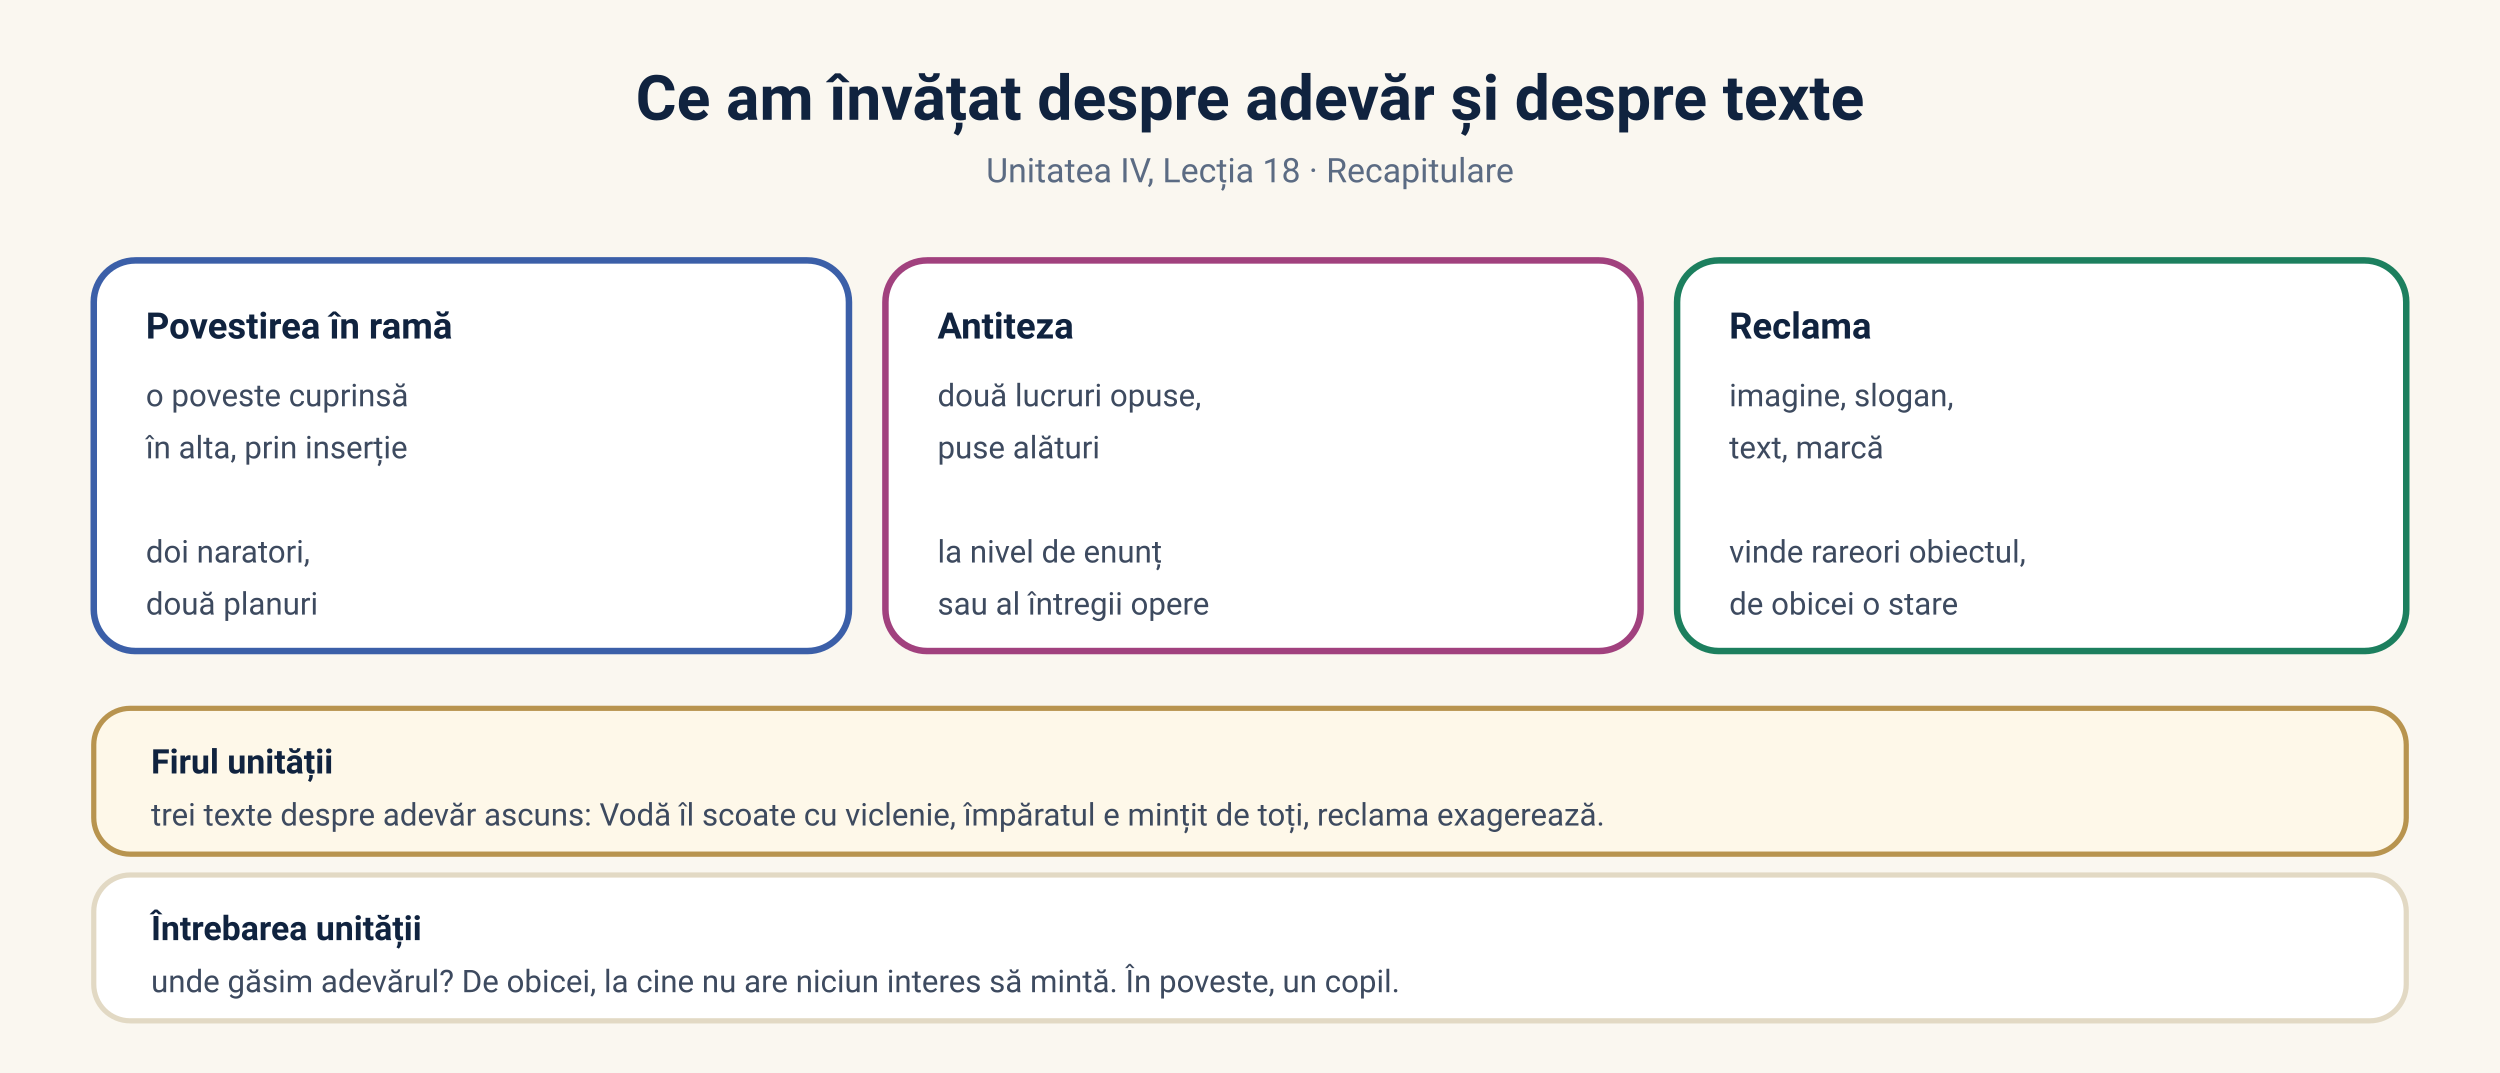
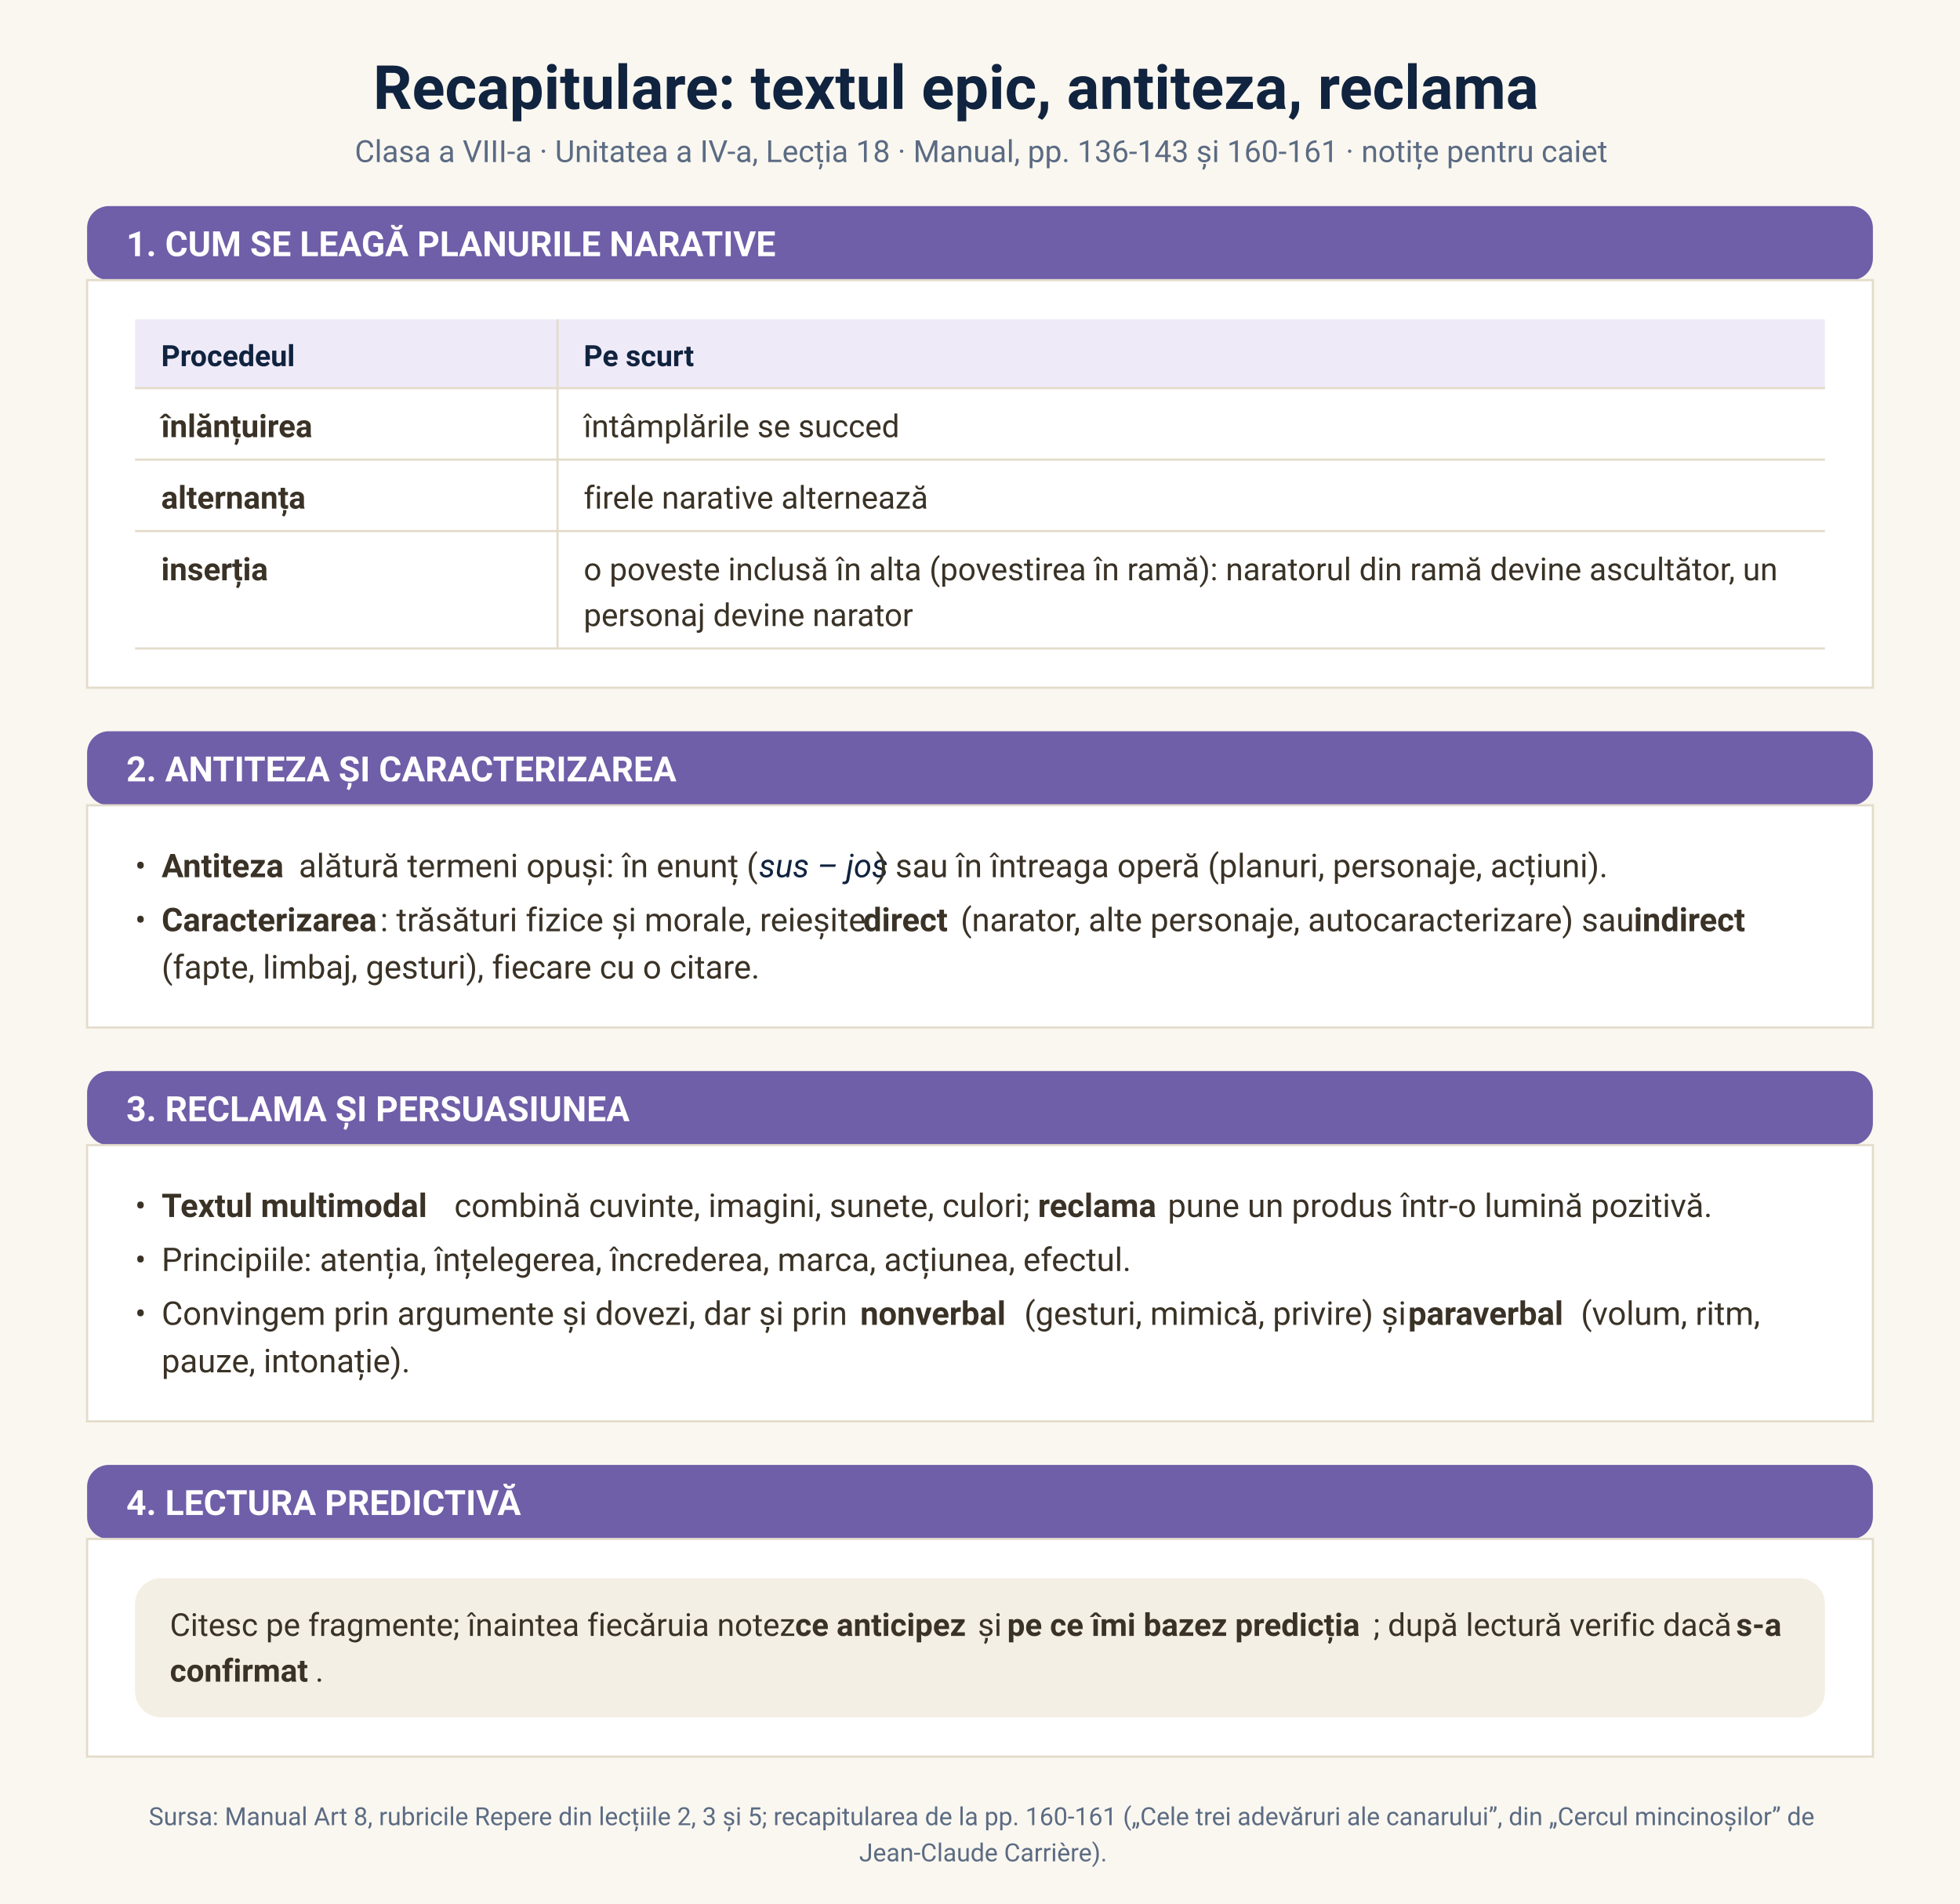
- <svg xmlns="http://www.w3.org/2000/svg" viewBox="0 0 960 412" font-family="'Segoe UI', 'Plus Jakarta Sans', -apple-system, Roboto, sans-serif">
-   <rect width="960" height="412" fill="#faf7f0" />
-   <text x="480" y="46" text-anchor="middle" font-size="24" font-weight="700" fill="#10233f">Ce am învățat despre adevăr și despre texte</text>
-   <text x="480" y="70" text-anchor="middle" font-size="13" fill="#5b6b83">Unitatea IV, Lecția 18 · Recapitulare</text>
-   <rect x="36" y="100" width="290" height="150" rx="16" fill="#ffffff" stroke="#3b5fa8" stroke-width="2.5" />
-   <text x="56" y="130" font-size="14" font-weight="700" fill="#10233f">Povestirea în ramă</text>
-   <text x="56" y="156" font-size="12" fill="#3d4a5f">o poveste cuprinsă</text>
-   <text x="56" y="176" font-size="12" fill="#3d4a5f">în alta, prin inserție</text>
-   <text x="56" y="196" font-size="12" fill="#3d4a5f" />
-   <text x="56" y="216" font-size="12" fill="#3d4a5f">doi naratori,</text>
-   <text x="56" y="236" font-size="12" fill="#3d4a5f">două planuri</text>
-   <rect x="340" y="100" width="290" height="150" rx="16" fill="#ffffff" stroke="#a1417e" stroke-width="2.5" />
-   <text x="360" y="130" font-size="14" font-weight="700" fill="#10233f">Antiteza</text>
-   <text x="360" y="156" font-size="12" fill="#3d4a5f">două lucruri opuse,</text>
-   <text x="360" y="176" font-size="12" fill="#3d4a5f">puse alături</text>
-   <text x="360" y="196" font-size="12" fill="#3d4a5f" />
-   <text x="360" y="216" font-size="12" fill="#3d4a5f">la nivel de enunț</text>
-   <text x="360" y="236" font-size="12" fill="#3d4a5f">sau al întregii opere</text>
-   <rect x="644" y="100" width="280" height="150" rx="16" fill="#ffffff" stroke="#1c7f5e" stroke-width="2.5" />
-   <text x="664" y="130" font-size="14" font-weight="700" fill="#10233f">Reclama</text>
-   <text x="664" y="156" font-size="12" fill="#3d4a5f">imagine, slogan,</text>
-   <text x="664" y="176" font-size="12" fill="#3d4a5f">text, marcă</text>
-   <text x="664" y="196" font-size="12" fill="#3d4a5f" />
-   <text x="664" y="216" font-size="12" fill="#3d4a5f">vinde rareori obiectul,</text>
-   <text x="664" y="236" font-size="12" fill="#3d4a5f">de obicei o stare</text>
-   <rect x="36" y="272" width="888" height="56" rx="14" fill="#fef8e9" stroke="#b8944f" stroke-width="2" />
-   <text x="58" y="297" font-size="13" font-weight="700" fill="#10233f">Firul unității</text>
-   <text x="58" y="317" font-size="12" fill="#3d4a5f">trei texte despre adevăr ascuns: Vodă îl scoate cu viclenie, împăratul e mințit de toți, reclama exagerează.</text>
-   <rect x="36" y="336" width="888" height="56" rx="14" fill="#ffffff" stroke="#e2d9c4" stroke-width="2" />
-   <text x="58" y="361" font-size="13" font-weight="700" fill="#10233f">Întrebarea unității</text>
-   <text x="58" y="381" font-size="12" fill="#3d4a5f">unde găsim adevărul? De obicei, la cine nu are niciun interes să mintă. În poveste, un copil.</text>
+ <svg xmlns="http://www.w3.org/2000/svg" viewBox="0 0 900 874" font-family="'Segoe UI', 'Plus Jakarta Sans', -apple-system, Roboto, sans-serif">
+   <rect width="900" height="874" fill="#faf7f0" />
+   <text x="171.3" y="50.0" font-size="28" fill="#10233f" font-weight="700" textLength="558.6" lengthAdjust="spacing">Recapitulare: textul epic, antiteza, reclama</text>
+   <text x="162.9" y="74.4" font-size="14" fill="#5b6b83" textLength="574.1" lengthAdjust="spacing">Clasa a VIII-a · Unitatea a IV-a, Lecția 18 · Manual, pp. 136-143 și 160-161 · notițe pentru caiet</text>
+   <rect x="40" y="94.6" width="820" height="34" rx="10" fill="#6f5ea8" />
+   <text x="58" y="117.6" font-size="16" font-weight="700" fill="#ffffff">1. CUM SE LEAGĂ PLANURILE NARATIVE</text>
+   <rect x="40" y="128.6" width="820" height="187.1" fill="#ffffff" stroke="#e3dccb" />
+   <rect x="62.0" y="146.6" width="776.0" height="31.6" fill="#efeaf8" />
+   <text x="74.0" y="168.1" font-size="13.5" fill="#10233f" font-weight="700" textLength="63.3" lengthAdjust="spacing">Procedeul</text>
+   <text x="268.0" y="168.1" font-size="13.5" fill="#10233f" font-weight="700" textLength="50.6" lengthAdjust="spacing">Pe scurt</text>
+   <line x1="62.0" y1="178.2" x2="838.0" y2="178.2" stroke="#e3dccb" />
+   <text x="74.0" y="200.7" font-size="14.5" fill="#3a3226" font-weight="700" textLength="73.7" lengthAdjust="spacing">înlănțuirea</text>
+   <text x="268.0" y="200.7" font-size="14.5" fill="#3a3226" textLength="140.8" lengthAdjust="spacing">întâmplările se succed</text>
+   <line x1="62.0" y1="211.0" x2="838.0" y2="211.0" stroke="#e3dccb" />
+   <text x="74.0" y="233.5" font-size="14.5" fill="#3a3226" font-weight="700" textLength="70.2" lengthAdjust="spacing">alternanța</text>
+   <text x="268.0" y="233.5" font-size="14.5" fill="#3a3226" textLength="156.0" lengthAdjust="spacing">firele narative alternează</text>
+   <line x1="62.0" y1="243.8" x2="838.0" y2="243.8" stroke="#e3dccb" />
+   <text x="74.0" y="266.4" font-size="14.5" fill="#3a3226" font-weight="700" textLength="50.5" lengthAdjust="spacing">inserția</text>
+   <text x="268.0" y="266.4" font-size="14.5" fill="#3a3226" textLength="546.2" lengthAdjust="spacing">o poveste inclusă în alta (povestirea în ramă): naratorul din ramă devine ascultător, un</text>
+   <text x="268.0" y="287.4" font-size="14.5" fill="#3a3226" textLength="151.8" lengthAdjust="spacing">personaj devine narator</text>
+   <line x1="62.0" y1="297.7" x2="838.0" y2="297.7" stroke="#e3dccb" />
+   <line x1="256.0" y1="146.6" x2="256.0" y2="297.7" stroke="#e3dccb" />
+   <rect x="40" y="335.7" width="820" height="34" rx="10" fill="#6f5ea8" />
+   <text x="58" y="358.7" font-size="16" font-weight="700" fill="#ffffff">2. ANTITEZA ȘI CARACTERIZAREA</text>
+   <rect x="40" y="369.7" width="820" height="102.0" fill="#ffffff" stroke="#e3dccb" />
+   <text x="62.0" y="402.7" font-size="15" fill="#3a3226">•</text>
+   <text x="74.2" y="402.7" font-size="15" fill="#3a3226" font-weight="700" textLength="59.0" lengthAdjust="spacing">Antiteza</text>
+   <text x="137.2" y="402.7" font-size="15" fill="#3a3226" textLength="211.3" lengthAdjust="spacing">alătură termeni opuși: în enunț (</text>
+   <text x="348.5" y="402.7" font-size="15" fill="#10233f" font-style="italic" textLength="53.7" lengthAdjust="spacing">sus – jos</text>
+   <text x="402.2" y="402.7" font-size="15" fill="#3a3226" textLength="333.9" lengthAdjust="spacing">) sau în întreaga operă (planuri, personaje, acțiuni).</text>
+   <text x="62.0" y="427.5" font-size="15" fill="#3a3226">•</text>
+   <text x="74.2" y="427.5" font-size="15" fill="#3a3226" font-weight="700" textLength="100.3" lengthAdjust="spacing">Caracterizarea</text>
+   <text x="174.6" y="427.5" font-size="15" fill="#3a3226" textLength="217.8" lengthAdjust="spacing">: trăsături fizice și morale, reieșite</text>
+   <text x="396.4" y="427.5" font-size="15" fill="#3a3226" font-weight="700" textLength="40.6" lengthAdjust="spacing">direct</text>
+   <text x="441.1" y="427.5" font-size="15" fill="#3a3226" textLength="305.1" lengthAdjust="spacing">(narator, alte personaje, autocaracterizare) sau</text>
+   <text x="750.2" y="427.5" font-size="15" fill="#3a3226" font-weight="700" textLength="54.0" lengthAdjust="spacing">indirect</text>
+   <text x="74.2" y="449.2" font-size="15" fill="#3a3226" textLength="270.4" lengthAdjust="spacing">(fapte, limbaj, gesturi), fiecare cu o citare.</text>
+   <rect x="40" y="491.7" width="820" height="34" rx="10" fill="#6f5ea8" />
+   <text x="58" y="514.7" font-size="16" font-weight="700" fill="#ffffff">3. RECLAMA ȘI PERSUASIUNEA</text>
+   <rect x="40" y="525.7" width="820" height="126.8" fill="#ffffff" stroke="#e3dccb" />
+   <text x="62.0" y="558.7" font-size="15" fill="#3a3226">•</text>
+   <text x="74.2" y="558.7" font-size="15" fill="#3a3226" font-weight="700" textLength="130.3" lengthAdjust="spacing">Textul multimodal</text>
+   <text x="208.6" y="558.7" font-size="15" fill="#3a3226" textLength="264.0" lengthAdjust="spacing">combină cuvinte, imagini, sunete, culori;</text>
+   <text x="476.6" y="558.7" font-size="15" fill="#3a3226" font-weight="700" textLength="55.5" lengthAdjust="spacing">reclama</text>
+   <text x="536.2" y="558.7" font-size="15" fill="#3a3226" textLength="254.8" lengthAdjust="spacing">pune un produs într-o lumină pozitivă.</text>
+   <text x="62.0" y="583.5" font-size="15" fill="#3a3226">•</text>
+   <text x="74.2" y="583.5" font-size="15" fill="#3a3226" textLength="440.4" lengthAdjust="spacing">Principiile: atenția, înțelegerea, încrederea, marca, acțiunea, efectul.</text>
+   <text x="62.0" y="608.2" font-size="15" fill="#3a3226">•</text>
+   <text x="74.2" y="608.2" font-size="15" fill="#3a3226" textLength="316.8" lengthAdjust="spacing">Convingem prin argumente și dovezi, dar și prin</text>
+   <text x="395.0" y="608.2" font-size="15" fill="#3a3226" font-weight="700" textLength="71.2" lengthAdjust="spacing">nonverbal</text>
+   <text x="470.3" y="608.2" font-size="15" fill="#3a3226" textLength="172.2" lengthAdjust="spacing">(gesturi, mimică, privire) și</text>
+   <text x="646.6" y="608.2" font-size="15" fill="#3a3226" font-weight="700" textLength="75.3" lengthAdjust="spacing">paraverbal</text>
+   <text x="725.9" y="608.2" font-size="15" fill="#3a3226" textLength="83.1" lengthAdjust="spacing">(volum, ritm,</text>
+   <text x="74.2" y="630.0" font-size="15" fill="#3a3226" textLength="113.5" lengthAdjust="spacing">pauze, intonație).</text>
+   <rect x="40" y="672.5" width="820" height="34" rx="10" fill="#6f5ea8" />
+   <text x="58" y="695.5" font-size="16" font-weight="700" fill="#ffffff">4. LECTURA PREDICTIVĂ</text>
+   <rect x="40" y="706.5" width="820" height="99.9" fill="#ffffff" stroke="#e3dccb" />
+   <rect x="62.0" y="724.5" width="776.0" height="63.9" rx="12" fill="#f3efe4" />
+   <text x="78.0" y="751.0" font-size="14.5" fill="#3a3226" textLength="283.2" lengthAdjust="spacing">Citesc pe fragmente; înaintea fiecăruia notez</text>
+   <text x="365.1" y="751.0" font-size="14.5" fill="#3a3226" font-weight="700" textLength="80.0" lengthAdjust="spacing">ce anticipez</text>
+   <text x="449.0" y="751.0" font-size="14.5" fill="#3a3226" textLength="9.6" lengthAdjust="spacing">și</text>
+   <text x="462.5" y="751.0" font-size="14.5" fill="#3a3226" font-weight="700" textLength="168.1" lengthAdjust="spacing">pe ce îmi bazez predicția</text>
+   <text x="630.6" y="751.0" font-size="14.5" fill="#3a3226" textLength="162.7" lengthAdjust="spacing">; după lectură verific dacă</text>
+   <text x="797.2" y="751.0" font-size="14.5" fill="#3a3226" font-weight="700" textLength="20.0" lengthAdjust="spacing">s-a</text>
+   <text x="78.0" y="772.0" font-size="14.5" fill="#3a3226" font-weight="700" textLength="66.8" lengthAdjust="spacing">confirmat</text>
+   <text x="144.8" y="772.0" font-size="14.5" fill="#3a3226" textLength="3.2" lengthAdjust="spacing">.</text>
+   <text x="68.3" y="837.9" font-size="11.5" fill="#5b6b83" textLength="763.4" lengthAdjust="spacing">Sursa: Manual Art 8, rubricile Repere din lecțiile 2, 3 și 5; recapitularea de la pp. 160-161 („Cele trei adevăruri ale canarului”, din „Cercul mincinoșilor” de</text>
+   <text x="394.5" y="854.5" font-size="11.5" fill="#5b6b83" textLength="111.1" lengthAdjust="spacing">Jean-Claude Carrière).</text>
</svg>
